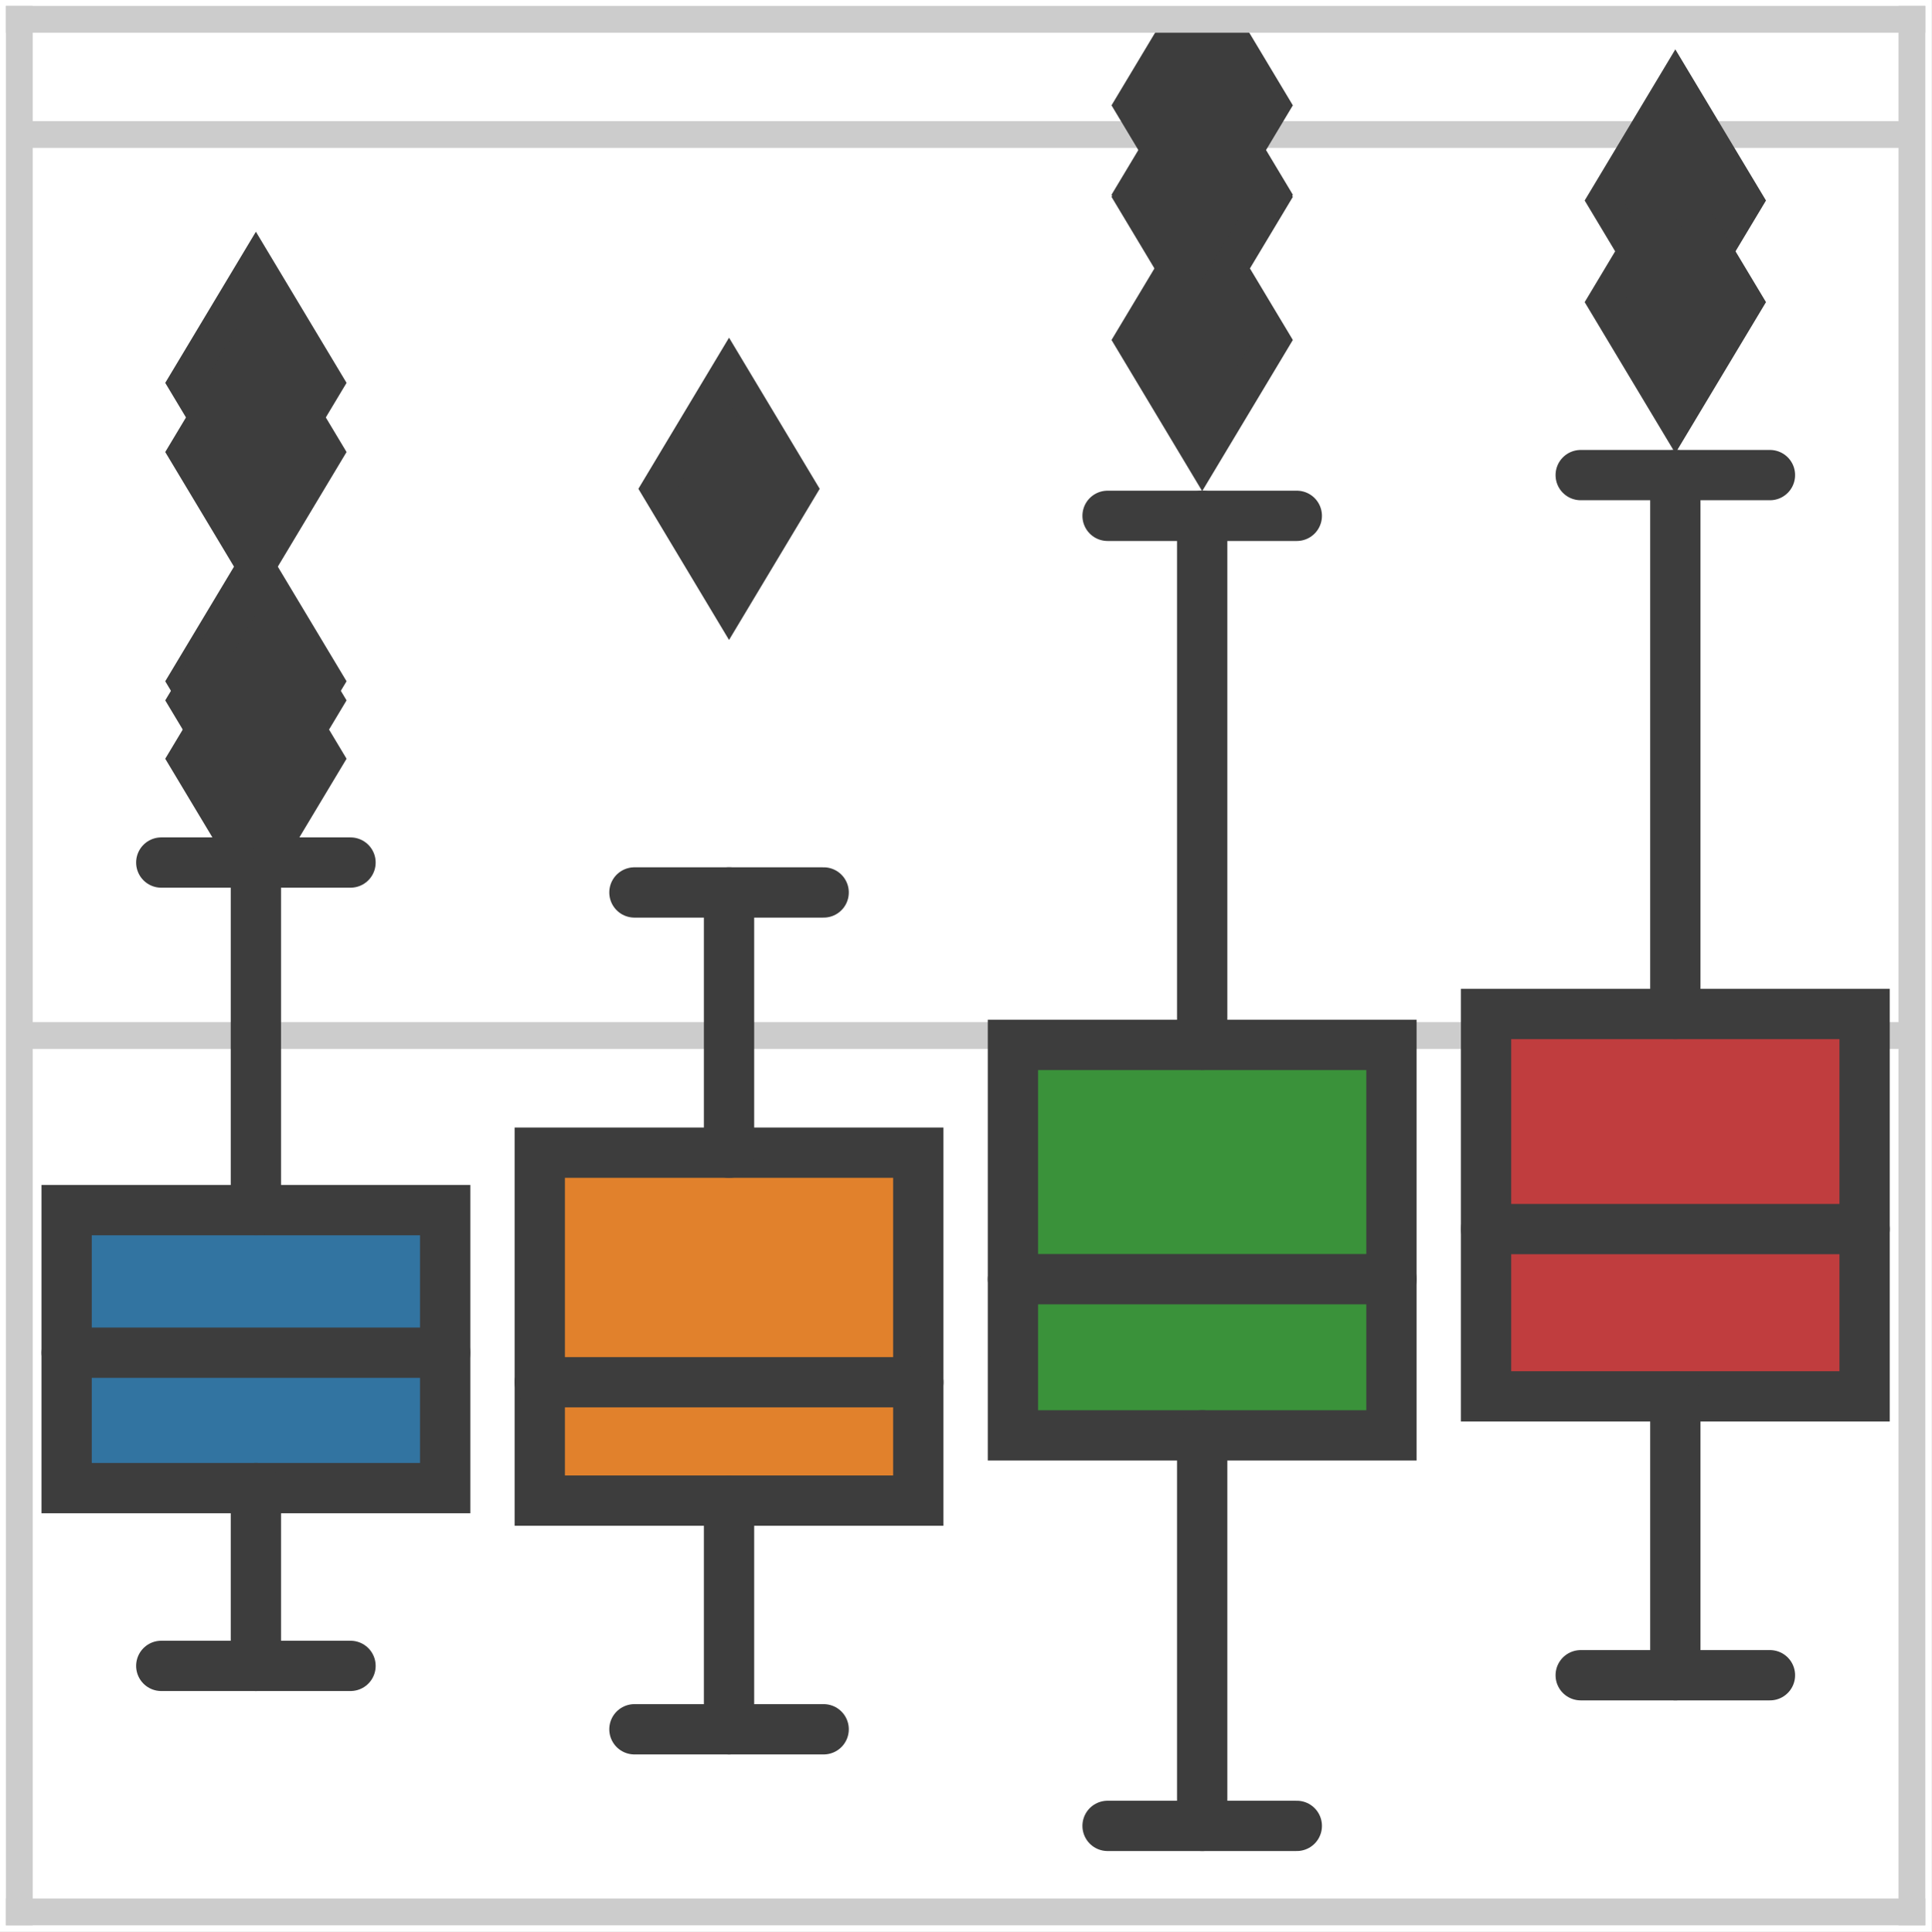
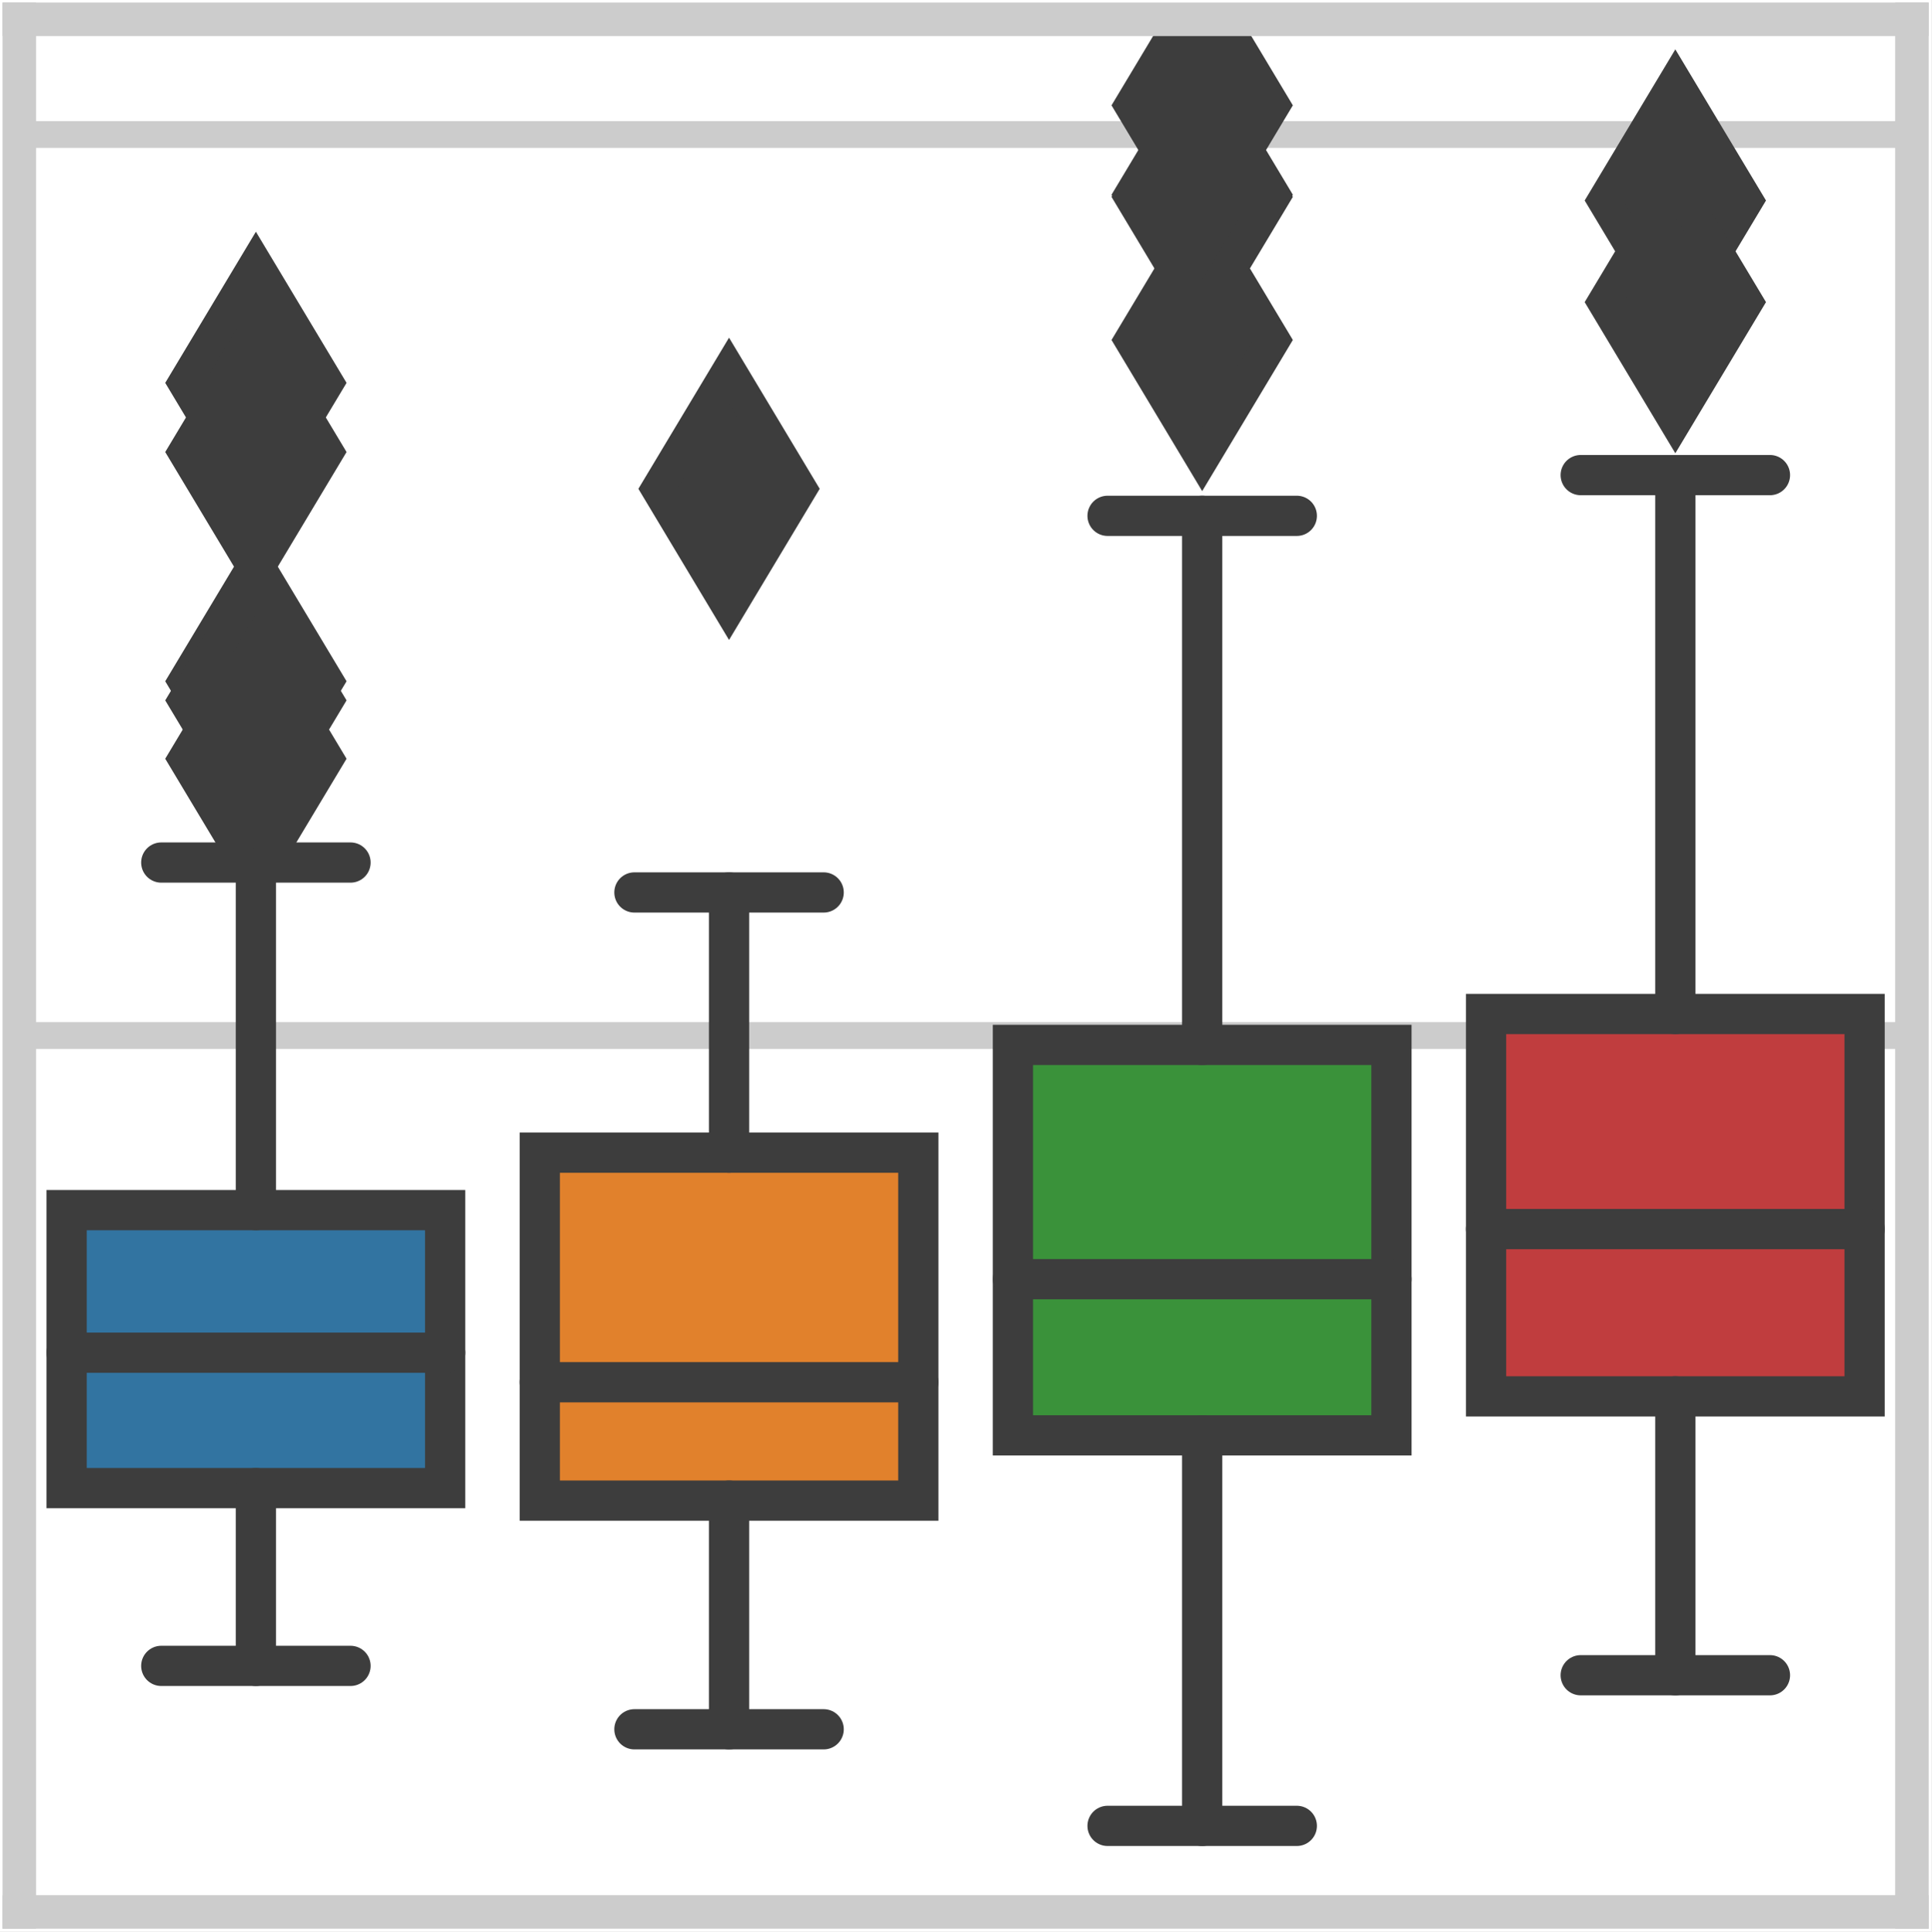
<svg xmlns="http://www.w3.org/2000/svg" xmlns:xlink="http://www.w3.org/1999/xlink" height="57.6pt" version="1.1" viewBox="0 0 57.6 57.6" width="57.6pt">
  <defs>
    <style type="text/css">
*{stroke-linecap:butt;stroke-linejoin:round;}
  </style>
  </defs>
  <g id="figure_1">
    <g id="patch_1">
      <path d="M 0 57.6  L 57.6 57.6  L 57.6 0  L 0 0  z " style="fill:#ffffff;" />
    </g>
    <g id="axes_1">
      <g id="patch_2">
        <path d="M 0.576 57.024  L 57.024 57.024  L 57.024 0.576  L 0.576 0.576  z " style="fill:#ffffff;" />
      </g>
      <g id="matplotlib.axis_1">
        <g id="xtick_1">
          <g id="text_1">
            <defs>
              <path d="M 25.922 0  L 25.922 63.141  L 2.344 63.141  L 2.344 71.578  L 59.078 71.578  L 59.078 63.141  L 35.406 63.141  L 35.406 0  z " id="ArialMT-84" />
              <path d="M 6.594 0  L 6.594 71.578  L 15.375 71.578  L 15.375 45.906  Q 21.531 53.031 30.906 53.031  Q 36.672 53.031 40.922 50.75  Q 45.172 48.484 47 44.484  Q 48.828 40.484 48.828 32.859  L 48.828 0  L 40.047 0  L 40.047 32.859  Q 40.047 39.453 37.188 42.453  Q 34.328 45.453 29.109 45.453  Q 25.203 45.453 21.75 43.422  Q 18.312 41.406 16.844 37.938  Q 15.375 34.469 15.375 28.375  L 15.375 0  z " id="ArialMT-104" />
              <path d="M 40.578 0  L 40.578 7.625  Q 34.516 -1.172 24.125 -1.172  Q 19.531 -1.172 15.547 0.578  Q 11.578 2.344 9.641 5  Q 7.719 7.672 6.938 11.531  Q 6.391 14.109 6.391 19.734  L 6.391 51.859  L 15.188 51.859  L 15.188 23.094  Q 15.188 16.219 15.719 13.812  Q 16.547 10.359 19.234 8.375  Q 21.922 6.391 25.875 6.391  Q 29.828 6.391 33.297 8.422  Q 36.766 10.453 38.203 13.938  Q 39.656 17.438 39.656 24.078  L 39.656 51.859  L 48.438 51.859  L 48.438 0  z " id="ArialMT-117" />
              <path d="M 6.5 0  L 6.5 51.859  L 14.406 51.859  L 14.406 44  Q 17.438 49.516 20 51.266  Q 22.562 53.031 25.641 53.031  Q 30.078 53.031 34.672 50.203  L 31.641 42.047  Q 28.422 43.953 25.203 43.953  Q 22.312 43.953 20.016 42.219  Q 17.719 40.484 16.75 37.406  Q 15.281 32.719 15.281 27.156  L 15.281 0  z " id="ArialMT-114" />
            </defs>
-             <g style="fill:#262626;" transform="translate(-2.647688 71.18181)scale(0.1 -0.1)">
+             <g style="fill:#262626;" transform="translate(-5.032575 74.14243)scale(0.1232 -0.1232)">
              <use xlink:href="#ArialMT-84" />
              <use x="61.084" xlink:href="#ArialMT-104" />
              <use x="116.699" xlink:href="#ArialMT-117" />
              <use x="172.314" xlink:href="#ArialMT-114" />
            </g>
          </g>
        </g>
        <g id="xtick_2">
          <g id="text_2">
            <defs>
              <path d="M 8.203 0  L 8.203 71.578  L 56.5 71.578  L 56.5 63.141  L 17.672 63.141  L 17.672 40.969  L 51.266 40.969  L 51.266 32.516  L 17.672 32.516  L 17.672 0  z " id="ArialMT-70" />
              <path d="M 6.641 61.469  L 6.641 71.578  L 15.438 71.578  L 15.438 61.469  z M 6.641 0  L 6.641 51.859  L 15.438 51.859  L 15.438 0  z " id="ArialMT-105" />
            </defs>
-             <g style="fill:#262626;" transform="translate(15.91431 71.18181)scale(0.1 -0.1)">
+             <g style="fill:#262626;" transform="translate(14.56183 74.14243)scale(0.1232 -0.1232)">
              <use xlink:href="#ArialMT-70" />
              <use x="61.084" xlink:href="#ArialMT-114" />
              <use x="94.385" xlink:href="#ArialMT-105" />
            </g>
          </g>
        </g>
        <g id="xtick_3">
          <g id="text_3">
            <defs>
              <path d="M 4.5 23  L 13.422 23.781  Q 14.062 18.406 16.375 14.969  Q 18.703 11.531 23.578 9.406  Q 28.469 7.281 34.578 7.281  Q 39.984 7.281 44.141 8.891  Q 48.297 10.5 50.312 13.297  Q 52.344 16.109 52.344 19.438  Q 52.344 22.797 50.391 25.312  Q 48.438 27.828 43.953 29.547  Q 41.062 30.672 31.203 33.031  Q 21.344 35.406 17.391 37.5  Q 12.25 40.188 9.734 44.156  Q 7.234 48.141 7.234 53.078  Q 7.234 58.5 10.297 63.203  Q 13.375 67.922 19.281 70.359  Q 25.203 72.797 32.422 72.797  Q 40.375 72.797 46.453 70.234  Q 52.547 67.672 55.812 62.688  Q 59.078 57.719 59.328 51.422  L 50.25 50.734  Q 49.516 57.516 45.281 60.984  Q 41.062 64.453 32.812 64.453  Q 24.219 64.453 20.281 61.297  Q 16.359 58.156 16.359 53.719  Q 16.359 49.859 19.141 47.359  Q 21.875 44.875 33.422 42.266  Q 44.969 39.656 49.266 37.703  Q 55.516 34.812 58.484 30.391  Q 61.469 25.984 61.469 20.219  Q 61.469 14.5 58.203 9.438  Q 54.938 4.391 48.797 1.578  Q 42.672 -1.219 35.016 -1.219  Q 25.297 -1.219 18.719 1.609  Q 12.156 4.438 8.422 10.125  Q 4.688 15.828 4.5 23  z " id="ArialMT-83" />
              <path d="M 40.438 6.391  Q 35.547 2.25 31.031 0.531  Q 26.516 -1.172 21.344 -1.172  Q 12.797 -1.172 8.203 3  Q 3.609 7.172 3.609 13.672  Q 3.609 17.484 5.344 20.625  Q 7.078 23.781 9.891 25.688  Q 12.703 27.594 16.219 28.562  Q 18.797 29.25 24.031 29.891  Q 34.672 31.156 39.703 32.906  Q 39.75 34.719 39.75 35.203  Q 39.75 40.578 37.25 42.781  Q 33.891 45.75 27.25 45.75  Q 21.047 45.75 18.094 43.578  Q 15.141 41.406 13.719 35.891  L 5.125 37.062  Q 6.297 42.578 8.984 45.969  Q 11.672 49.359 16.75 51.188  Q 21.828 53.031 28.516 53.031  Q 35.156 53.031 39.297 51.469  Q 43.453 49.906 45.406 47.531  Q 47.359 45.172 48.141 41.547  Q 48.578 39.312 48.578 33.453  L 48.578 21.734  Q 48.578 9.469 49.141 6.219  Q 49.703 2.984 51.375 0  L 42.188 0  Q 40.828 2.734 40.438 6.391  z M 39.703 26.031  Q 34.906 24.078 25.344 22.703  Q 19.922 21.922 17.672 20.938  Q 15.438 19.969 14.203 18.094  Q 12.984 16.219 12.984 13.922  Q 12.984 10.406 15.641 8.062  Q 18.312 5.719 23.438 5.719  Q 28.516 5.719 32.469 7.938  Q 36.422 10.156 38.281 14.016  Q 39.703 17 39.703 22.797  z " id="ArialMT-97" />
              <path d="M 25.781 7.859  L 27.047 0.094  Q 23.344 -0.688 20.406 -0.688  Q 15.625 -0.688 12.984 0.828  Q 10.359 2.344 9.281 4.812  Q 8.203 7.281 8.203 15.188  L 8.203 45.016  L 1.766 45.016  L 1.766 51.859  L 8.203 51.859  L 8.203 64.703  L 16.938 69.969  L 16.938 51.859  L 25.781 51.859  L 25.781 45.016  L 16.938 45.016  L 16.938 14.703  Q 16.938 10.938 17.406 9.859  Q 17.875 8.797 18.922 8.156  Q 19.969 7.516 21.922 7.516  Q 23.391 7.516 25.781 7.859  z " id="ArialMT-116" />
            </defs>
-             <g style="fill:#262626;" transform="translate(28.35131 71.18181)scale(0.1 -0.1)">
+             <g style="fill:#262626;" transform="translate(26.61022 74.14243)scale(0.1232 -0.1232)">
              <use xlink:href="#ArialMT-83" />
              <use x="66.699" xlink:href="#ArialMT-97" />
              <use x="122.314" xlink:href="#ArialMT-116" />
            </g>
          </g>
        </g>
        <g id="xtick_4">
          <g id="text_4">
            <defs>
              <path d="M 6.594 0  L 6.594 51.859  L 14.5 51.859  L 14.5 44.484  Q 20.219 53.031 31 53.031  Q 35.688 53.031 39.625 51.344  Q 43.562 49.656 45.516 46.922  Q 47.469 44.188 48.25 40.438  Q 48.734 37.984 48.734 31.891  L 48.734 0  L 39.938 0  L 39.938 31.547  Q 39.938 36.922 38.906 39.578  Q 37.891 42.234 35.281 43.812  Q 32.672 45.406 29.156 45.406  Q 23.531 45.406 19.453 41.844  Q 15.375 38.281 15.375 28.328  L 15.375 0  z " id="ArialMT-110" />
            </defs>
-             <g style="fill:#262626;" transform="translate(41.07191 71.18181)scale(0.1 -0.1)">
+             <g style="fill:#262626;" transform="translate(39.00801 74.14243)scale(0.1232 -0.1232)">
              <use xlink:href="#ArialMT-83" />
              <use x="66.699" xlink:href="#ArialMT-117" />
              <use x="122.314" xlink:href="#ArialMT-110" />
            </g>
          </g>
        </g>
        <g id="text_5">
          <defs>
            <path d="M 40.234 0  L 40.234 6.547  Q 35.297 -1.172 25.734 -1.172  Q 19.531 -1.172 14.328 2.25  Q 9.125 5.672 6.266 11.797  Q 3.422 17.922 3.422 25.875  Q 3.422 33.641 6 39.969  Q 8.594 46.297 13.766 49.656  Q 18.953 53.031 25.344 53.031  Q 30.031 53.031 33.688 51.047  Q 37.359 49.078 39.656 45.906  L 39.656 71.578  L 48.391 71.578  L 48.391 0  z M 12.453 25.875  Q 12.453 15.922 16.641 10.984  Q 20.844 6.062 26.562 6.062  Q 32.328 6.062 36.344 10.766  Q 40.375 15.484 40.375 25.141  Q 40.375 35.797 36.266 40.766  Q 32.172 45.75 26.172 45.75  Q 20.312 45.75 16.375 40.969  Q 12.453 36.188 12.453 25.875  z " id="ArialMT-100" />
            <path d="M 6.203 -19.969  L 5.219 -11.719  Q 8.109 -12.5 10.25 -12.5  Q 13.188 -12.5 14.938 -11.516  Q 16.703 -10.547 17.828 -8.797  Q 18.656 -7.469 20.516 -2.25  Q 20.75 -1.516 21.297 -0.094  L 1.609 51.859  L 11.078 51.859  L 21.875 21.828  Q 23.969 16.109 25.641 9.812  Q 27.156 15.875 29.25 21.625  L 40.328 51.859  L 49.125 51.859  L 29.391 -0.875  Q 26.219 -9.422 24.469 -12.641  Q 22.125 -17 19.094 -19.016  Q 16.062 -21.047 11.859 -21.047  Q 9.328 -21.047 6.203 -19.969  z " id="ArialMT-121" />
          </defs>
-           <g style="fill:#262626;" transform="translate(20.73906 84.32712)scale(0.1 -0.1)">
+           <g style="fill:#262626;" transform="translate(17.9661 90.21112)scale(0.1344 -0.1344)">
            <use xlink:href="#ArialMT-100" />
            <use x="55.615" xlink:href="#ArialMT-97" />
            <use x="111.23" xlink:href="#ArialMT-121" />
          </g>
        </g>
      </g>
      <g id="matplotlib.axis_2">
        <g id="ytick_1">
          <g id="line2d_1">
-             <path clip-path="url(#p268681bd09)" d="M 0.576 30.885  L 57.024 30.885  " style="fill:none;stroke:#cccccc;stroke-linecap:round;stroke-width:0.8;" />
+             <path clip-path="url(#pc2bb175217)" d="M 0.576 30.885  L 57.024 30.885  " style="fill:none;stroke:#cccccc;stroke-linecap:round;stroke-width:0.8;" />
          </g>
          <g id="text_6">
            <defs>
              <path d="M 50.344 8.453  L 50.344 0  L 3.031 0  Q 2.938 3.172 4.047 6.109  Q 5.859 10.938 9.828 15.625  Q 13.812 20.312 21.344 26.469  Q 33.016 36.031 37.109 41.625  Q 41.219 47.219 41.219 52.203  Q 41.219 57.422 37.469 61  Q 33.734 64.594 27.734 64.594  Q 21.391 64.594 17.578 60.781  Q 13.766 56.984 13.719 50.25  L 4.688 51.172  Q 5.609 61.281 11.656 66.578  Q 17.719 71.875 27.938 71.875  Q 38.234 71.875 44.234 66.156  Q 50.25 60.453 50.25 52  Q 50.25 47.703 48.484 43.547  Q 46.734 39.406 42.656 34.812  Q 38.578 30.219 29.109 22.219  Q 21.188 15.578 18.938 13.203  Q 16.703 10.844 15.234 8.453  z " id="ArialMT-50" />
              <path d="M 4.156 18.75  L 13.375 19.531  Q 14.406 12.797 18.141 9.391  Q 21.875 6 27.156 6  Q 33.5 6 37.891 10.781  Q 42.281 15.578 42.281 23.484  Q 42.281 31 38.062 35.344  Q 33.844 39.703 27 39.703  Q 22.75 39.703 19.328 37.766  Q 15.922 35.844 13.969 32.766  L 5.719 33.844  L 12.641 70.609  L 48.25 70.609  L 48.25 62.203  L 19.672 62.203  L 15.828 42.969  Q 22.266 47.469 29.344 47.469  Q 38.719 47.469 45.156 40.969  Q 51.609 34.469 51.609 24.266  Q 51.609 14.547 45.953 7.469  Q 39.062 -1.219 27.156 -1.219  Q 17.391 -1.219 11.203 4.25  Q 5.031 9.719 4.156 18.75  z " id="ArialMT-53" />
            </defs>
-             <g style="fill:#262626;" transform="translate(-17.54587 34.46424)scale(0.1 -0.1)">
+             <g style="fill:#262626;" transform="translate(-21.42615 35.29454)scale(0.1232 -0.1232)">
              <use xlink:href="#ArialMT-50" />
              <use x="55.615" xlink:href="#ArialMT-53" />
            </g>
          </g>
        </g>
        <g id="ytick_2">
          <g id="line2d_2">
-             <path clip-path="url(#p268681bd09)" d="M 0.576 4.012  L 57.024 4.012  " style="fill:none;stroke:#cccccc;stroke-linecap:round;stroke-width:0.8;" />
+             <path clip-path="url(#pc2bb175217)" d="M 0.576 4.012  L 57.024 4.012  " style="fill:none;stroke:#cccccc;stroke-linecap:round;stroke-width:0.8;" />
          </g>
          <g id="text_7">
            <defs>
              <path d="M 4.156 35.297  Q 4.156 48 6.766 55.734  Q 9.375 63.484 14.516 67.672  Q 19.672 71.875 27.484 71.875  Q 33.25 71.875 37.594 69.547  Q 41.938 67.234 44.766 62.859  Q 47.609 58.5 49.219 52.219  Q 50.828 45.953 50.828 35.297  Q 50.828 22.703 48.234 14.969  Q 45.656 7.234 40.5 3  Q 35.359 -1.219 27.484 -1.219  Q 17.141 -1.219 11.234 6.203  Q 4.156 15.141 4.156 35.297  z M 13.188 35.297  Q 13.188 17.672 17.312 11.828  Q 21.438 6 27.484 6  Q 33.547 6 37.672 11.859  Q 41.797 17.719 41.797 35.297  Q 41.797 52.984 37.672 58.781  Q 33.547 64.594 27.391 64.594  Q 21.344 64.594 17.719 59.469  Q 13.188 52.938 13.188 35.297  z " id="ArialMT-48" />
            </defs>
-             <g style="fill:#262626;" transform="translate(-17.54587 7.591404)scale(0.1 -0.1)">
+             <g style="fill:#262626;" transform="translate(-21.42615 8.421711)scale(0.1232 -0.1232)">
              <use xlink:href="#ArialMT-53" />
              <use x="55.615" xlink:href="#ArialMT-48" />
            </g>
          </g>
        </g>
        <g id="text_8">
          <defs>
            <path d="M 3.328 25.922  Q 3.328 40.328 11.328 47.266  Q 18.016 53.031 27.641 53.031  Q 38.328 53.031 45.109 46.016  Q 51.906 39.016 51.906 26.656  Q 51.906 16.656 48.906 10.906  Q 45.906 5.172 40.156 2  Q 34.422 -1.172 27.641 -1.172  Q 16.75 -1.172 10.031 5.812  Q 3.328 12.797 3.328 25.922  z M 12.359 25.922  Q 12.359 15.969 16.703 11.016  Q 21.047 6.062 27.641 6.062  Q 34.188 6.062 38.531 11.031  Q 42.875 16.016 42.875 26.219  Q 42.875 35.844 38.5 40.797  Q 34.125 45.75 27.641 45.75  Q 21.047 45.75 16.703 40.812  Q 12.359 35.891 12.359 25.922  z " id="ArialMT-111" />
            <path d="M 6.391 0  L 6.391 71.578  L 15.188 71.578  L 15.188 0  z " id="ArialMT-108" />
            <path d="M -1.516 -19.875  L -1.516 -13.531  L 56.734 -13.531  L 56.734 -19.875  z " id="ArialMT-95" />
            <path d="M 14.703 0  L 6.547 0  L 6.547 71.578  L 15.328 71.578  L 15.328 46.047  Q 20.906 53.031 29.547 53.031  Q 34.328 53.031 38.594 51.094  Q 42.875 49.172 45.625 45.672  Q 48.391 42.188 49.953 37.25  Q 51.516 32.328 51.516 26.703  Q 51.516 13.375 44.922 6.094  Q 38.328 -1.172 29.109 -1.172  Q 19.922 -1.172 14.703 6.5  z M 14.594 26.312  Q 14.594 17 17.141 12.844  Q 21.297 6.062 28.375 6.062  Q 34.125 6.062 38.328 11.062  Q 42.531 16.062 42.531 25.984  Q 42.531 36.141 38.5 40.969  Q 34.469 45.797 28.766 45.797  Q 23 45.797 18.797 40.797  Q 14.594 35.797 14.594 26.312  z " id="ArialMT-98" />
          </defs>
-           <g style="fill:#262626;" transform="translate(-23.53337 47.14375)rotate(-90)scale(0.1 -0.1)">
+           <g style="fill:#262626;" transform="translate(-28.09735 53.454)rotate(-90)scale(0.1344 -0.1344)">
            <use xlink:href="#ArialMT-116" />
            <use x="27.783" xlink:href="#ArialMT-111" />
            <use x="83.398" xlink:href="#ArialMT-116" />
            <use x="111.182" xlink:href="#ArialMT-97" />
            <use x="166.797" xlink:href="#ArialMT-108" />
            <use x="189.014" xlink:href="#ArialMT-95" />
            <use x="244.629" xlink:href="#ArialMT-98" />
            <use x="300.244" xlink:href="#ArialMT-105" />
            <use x="322.461" xlink:href="#ArialMT-108" />
            <use x="344.678" xlink:href="#ArialMT-108" />
          </g>
        </g>
      </g>
      <g id="patch_3">
-         <path clip-path="url(#p268681bd09)" d="M 1.987 44.384  L 13.277 44.384  L 13.277 36.093  L 1.987 36.093  L 1.987 44.384  z " style="fill:#3274a1;stroke:#3d3d3d;stroke-linejoin:miter;stroke-width:1.5;" />
+         <path clip-path="url(#pc2bb175217)" d="M 1.987 44.384  L 13.277 44.384  L 13.277 36.093  L 1.987 36.093  L 1.987 44.384  z " style="fill:#3274a1;stroke:#3d3d3d;stroke-linejoin:miter;stroke-width:1.2;" />
      </g>
      <g id="patch_4">
-         <path clip-path="url(#p268681bd09)" d="M 16.099 44.757  L 27.389 44.757  L 27.389 34.379  L 16.099 34.379  L 16.099 44.757  z " style="fill:#e1812c;stroke:#3d3d3d;stroke-linejoin:miter;stroke-width:1.5;" />
+         <path clip-path="url(#pc2bb175217)" d="M 16.099 44.757  L 27.389 44.757  L 27.389 34.379  L 16.099 34.379  L 16.099 44.757  z " style="fill:#e1812c;stroke:#3d3d3d;stroke-linejoin:miter;stroke-width:1.2;" />
      </g>
      <g id="patch_5">
-         <path clip-path="url(#p268681bd09)" d="M 30.211 42.811  L 41.501 42.811  L 41.501 31.165  L 30.211 31.165  L 30.211 42.811  z " style="fill:#3a923a;stroke:#3d3d3d;stroke-linejoin:miter;stroke-width:1.5;" />
+         <path clip-path="url(#pc2bb175217)" d="M 30.211 42.811  L 41.501 42.811  L 41.501 31.165  L 30.211 31.165  L 30.211 42.811  z " style="fill:#3a923a;stroke:#3d3d3d;stroke-linejoin:miter;stroke-width:1.2;" />
      </g>
      <g id="patch_6">
-         <path clip-path="url(#p268681bd09)" d="M 44.323 41.648  L 55.613 41.648  L 55.613 30.243  L 44.323 30.243  L 44.323 41.648  z " style="fill:#c03d3e;stroke:#3d3d3d;stroke-linejoin:miter;stroke-width:1.5;" />
+         <path clip-path="url(#pc2bb175217)" d="M 44.323 41.648  L 55.613 41.648  L 55.613 30.243  L 44.323 30.243  L 44.323 41.648  z " style="fill:#c03d3e;stroke:#3d3d3d;stroke-linejoin:miter;stroke-width:1.2;" />
      </g>
      <g id="line2d_3">
-         <path clip-path="url(#p268681bd09)" d="M 7.632 44.384  L 7.632 49.686  " style="fill:none;stroke:#3d3d3d;stroke-linecap:round;stroke-width:1.5;" />
+         <path clip-path="url(#pc2bb175217)" d="M 7.632 44.384  L 7.632 49.686  " style="fill:none;stroke:#3d3d3d;stroke-linecap:round;stroke-width:1.2;" />
      </g>
      <g id="line2d_4">
-         <path clip-path="url(#p268681bd09)" d="M 7.632 36.093  L 7.632 25.726  " style="fill:none;stroke:#3d3d3d;stroke-linecap:round;stroke-width:1.5;" />
+         <path clip-path="url(#pc2bb175217)" d="M 7.632 36.093  L 7.632 25.726  " style="fill:none;stroke:#3d3d3d;stroke-linecap:round;stroke-width:1.2;" />
      </g>
      <g id="line2d_5">
-         <path clip-path="url(#p268681bd09)" d="M 4.81 49.686  L 10.454 49.686  " style="fill:none;stroke:#3d3d3d;stroke-linecap:round;stroke-width:1.5;" />
+         <path clip-path="url(#pc2bb175217)" d="M 4.81 49.686  L 10.454 49.686  " style="fill:none;stroke:#3d3d3d;stroke-linecap:round;stroke-width:1.2;" />
      </g>
      <g id="line2d_6">
-         <path clip-path="url(#p268681bd09)" d="M 4.81 25.726  L 10.454 25.726  " style="fill:none;stroke:#3d3d3d;stroke-linecap:round;stroke-width:1.5;" />
+         <path clip-path="url(#pc2bb175217)" d="M 4.81 25.726  L 10.454 25.726  " style="fill:none;stroke:#3d3d3d;stroke-linecap:round;stroke-width:1.2;" />
      </g>
      <g id="line2d_7">
        <defs>
-           <path d="M 0 3.536  L 2.121 0  L 0 -3.536  L -2.121 0  z " id="mf059267b90" style="stroke:#3d3d3d;stroke-linejoin:miter;" />
+           <path d="M 0 3.536  L 2.121 0  L 0 -3.536  L -2.121 0  z " id="mc1ed8e121a" style="stroke:#3d3d3d;stroke-linejoin:miter;" />
        </defs>
-         <g clip-path="url(#p268681bd09)">
-           <use style="fill:#3d3d3d;stroke:#3d3d3d;stroke-linejoin:miter;" x="7.632" xlink:href="#mf059267b90" y="22.63" />
-           <use style="fill:#3d3d3d;stroke:#3d3d3d;stroke-linejoin:miter;" x="7.632" xlink:href="#mf059267b90" y="20.319" />
-           <use style="fill:#3d3d3d;stroke:#3d3d3d;stroke-linejoin:miter;" x="7.632" xlink:href="#mf059267b90" y="20.889" />
-           <use style="fill:#3d3d3d;stroke:#3d3d3d;stroke-linejoin:miter;" x="7.632" xlink:href="#mf059267b90" y="13.482" />
-           <use style="fill:#3d3d3d;stroke:#3d3d3d;stroke-linejoin:miter;" x="7.632" xlink:href="#mf059267b90" y="11.419" />
+         <g clip-path="url(#pc2bb175217)">
+           <use style="fill:#3d3d3d;stroke:#3d3d3d;stroke-linejoin:miter;" x="7.632" xlink:href="#mc1ed8e121a" y="22.63" />
+           <use style="fill:#3d3d3d;stroke:#3d3d3d;stroke-linejoin:miter;" x="7.632" xlink:href="#mc1ed8e121a" y="20.319" />
+           <use style="fill:#3d3d3d;stroke:#3d3d3d;stroke-linejoin:miter;" x="7.632" xlink:href="#mc1ed8e121a" y="20.889" />
+           <use style="fill:#3d3d3d;stroke:#3d3d3d;stroke-linejoin:miter;" x="7.632" xlink:href="#mc1ed8e121a" y="13.482" />
+           <use style="fill:#3d3d3d;stroke:#3d3d3d;stroke-linejoin:miter;" x="7.632" xlink:href="#mc1ed8e121a" y="11.419" />
        </g>
      </g>
      <g id="line2d_8">
-         <path clip-path="url(#p268681bd09)" d="M 21.744 44.757  L 21.744 51.577  " style="fill:none;stroke:#3d3d3d;stroke-linecap:round;stroke-width:1.5;" />
+         <path clip-path="url(#pc2bb175217)" d="M 21.744 44.757  L 21.744 51.577  " style="fill:none;stroke:#3d3d3d;stroke-linecap:round;stroke-width:1.2;" />
      </g>
      <g id="line2d_9">
-         <path clip-path="url(#p268681bd09)" d="M 21.744 34.379  L 21.744 26.618  " style="fill:none;stroke:#3d3d3d;stroke-linecap:round;stroke-width:1.5;" />
+         <path clip-path="url(#pc2bb175217)" d="M 21.744 34.379  L 21.744 26.618  " style="fill:none;stroke:#3d3d3d;stroke-linecap:round;stroke-width:1.2;" />
      </g>
      <g id="line2d_10">
-         <path clip-path="url(#p268681bd09)" d="M 18.922 51.577  L 24.566 51.577  " style="fill:none;stroke:#3d3d3d;stroke-linecap:round;stroke-width:1.5;" />
+         <path clip-path="url(#pc2bb175217)" d="M 18.922 51.577  L 24.566 51.577  " style="fill:none;stroke:#3d3d3d;stroke-linecap:round;stroke-width:1.2;" />
      </g>
      <g id="line2d_11">
-         <path clip-path="url(#p268681bd09)" d="M 18.922 26.618  L 24.566 26.618  " style="fill:none;stroke:#3d3d3d;stroke-linecap:round;stroke-width:1.5;" />
+         <path clip-path="url(#pc2bb175217)" d="M 18.922 26.618  L 24.566 26.618  " style="fill:none;stroke:#3d3d3d;stroke-linecap:round;stroke-width:1.2;" />
      </g>
      <g id="line2d_12">
-         <g clip-path="url(#p268681bd09)">
-           <use style="fill:#3d3d3d;stroke:#3d3d3d;stroke-linejoin:miter;" x="21.744" xlink:href="#mf059267b90" y="14.579" />
+         <g clip-path="url(#pc2bb175217)">
+           <use style="fill:#3d3d3d;stroke:#3d3d3d;stroke-linejoin:miter;" x="21.744" xlink:href="#mc1ed8e121a" y="14.579" />
        </g>
      </g>
      <g id="line2d_13">
-         <path clip-path="url(#p268681bd09)" d="M 35.856 42.811  L 35.856 54.458  " style="fill:none;stroke:#3d3d3d;stroke-linecap:round;stroke-width:1.5;" />
+         <path clip-path="url(#pc2bb175217)" d="M 35.856 42.811  L 35.856 54.458  " style="fill:none;stroke:#3d3d3d;stroke-linecap:round;stroke-width:1.2;" />
      </g>
      <g id="line2d_14">
-         <path clip-path="url(#p268681bd09)" d="M 35.856 31.165  L 35.856 15.385  " style="fill:none;stroke:#3d3d3d;stroke-linecap:round;stroke-width:1.5;" />
+         <path clip-path="url(#pc2bb175217)" d="M 35.856 31.165  L 35.856 15.385  " style="fill:none;stroke:#3d3d3d;stroke-linecap:round;stroke-width:1.2;" />
      </g>
      <g id="line2d_15">
-         <path clip-path="url(#p268681bd09)" d="M 33.034 54.458  L 38.678 54.458  " style="fill:none;stroke:#3d3d3d;stroke-linecap:round;stroke-width:1.5;" />
+         <path clip-path="url(#pc2bb175217)" d="M 33.034 54.458  L 38.678 54.458  " style="fill:none;stroke:#3d3d3d;stroke-linecap:round;stroke-width:1.2;" />
      </g>
      <g id="line2d_16">
-         <path clip-path="url(#p268681bd09)" d="M 33.034 15.385  L 38.678 15.385  " style="fill:none;stroke:#3d3d3d;stroke-linecap:round;stroke-width:1.5;" />
+         <path clip-path="url(#pc2bb175217)" d="M 33.034 15.385  L 38.678 15.385  " style="fill:none;stroke:#3d3d3d;stroke-linecap:round;stroke-width:1.2;" />
      </g>
      <g id="line2d_17">
-         <g clip-path="url(#p268681bd09)">
-           <use style="fill:#3d3d3d;stroke:#3d3d3d;stroke-linejoin:miter;" x="35.856" xlink:href="#mf059267b90" y="5.872" />
-           <use style="fill:#3d3d3d;stroke:#3d3d3d;stroke-linejoin:miter;" x="35.856" xlink:href="#mf059267b90" y="10.14" />
-           <use style="fill:#3d3d3d;stroke:#3d3d3d;stroke-linejoin:miter;" x="35.856" xlink:href="#mf059267b90" y="3.142" />
-           <use style="fill:#3d3d3d;stroke:#3d3d3d;stroke-linejoin:miter;" x="35.856" xlink:href="#mf059267b90" y="5.808" />
+         <g clip-path="url(#pc2bb175217)">
+           <use style="fill:#3d3d3d;stroke:#3d3d3d;stroke-linejoin:miter;" x="35.856" xlink:href="#mc1ed8e121a" y="5.872" />
+           <use style="fill:#3d3d3d;stroke:#3d3d3d;stroke-linejoin:miter;" x="35.856" xlink:href="#mc1ed8e121a" y="10.14" />
+           <use style="fill:#3d3d3d;stroke:#3d3d3d;stroke-linejoin:miter;" x="35.856" xlink:href="#mc1ed8e121a" y="3.142" />
+           <use style="fill:#3d3d3d;stroke:#3d3d3d;stroke-linejoin:miter;" x="35.856" xlink:href="#mc1ed8e121a" y="5.808" />
        </g>
      </g>
      <g id="line2d_18">
-         <path clip-path="url(#p268681bd09)" d="M 49.968 41.648  L 49.968 49.965  " style="fill:none;stroke:#3d3d3d;stroke-linecap:round;stroke-width:1.5;" />
+         <path clip-path="url(#pc2bb175217)" d="M 49.968 41.648  L 49.968 49.965  " style="fill:none;stroke:#3d3d3d;stroke-linecap:round;stroke-width:1.2;" />
      </g>
      <g id="line2d_19">
-         <path clip-path="url(#p268681bd09)" d="M 49.968 30.243  L 49.968 14.17  " style="fill:none;stroke:#3d3d3d;stroke-linecap:round;stroke-width:1.5;" />
+         <path clip-path="url(#pc2bb175217)" d="M 49.968 30.243  L 49.968 14.17  " style="fill:none;stroke:#3d3d3d;stroke-linecap:round;stroke-width:1.2;" />
      </g>
      <g id="line2d_20">
-         <path clip-path="url(#p268681bd09)" d="M 47.146 49.965  L 52.79 49.965  " style="fill:none;stroke:#3d3d3d;stroke-linecap:round;stroke-width:1.5;" />
+         <path clip-path="url(#pc2bb175217)" d="M 47.146 49.965  L 52.79 49.965  " style="fill:none;stroke:#3d3d3d;stroke-linecap:round;stroke-width:1.2;" />
      </g>
      <g id="line2d_21">
-         <path clip-path="url(#p268681bd09)" d="M 47.146 14.17  L 52.79 14.17  " style="fill:none;stroke:#3d3d3d;stroke-linecap:round;stroke-width:1.5;" />
+         <path clip-path="url(#pc2bb175217)" d="M 47.146 14.17  L 52.79 14.17  " style="fill:none;stroke:#3d3d3d;stroke-linecap:round;stroke-width:1.2;" />
      </g>
      <g id="line2d_22">
-         <g clip-path="url(#p268681bd09)">
-           <use style="fill:#3d3d3d;stroke:#3d3d3d;stroke-linejoin:miter;" x="49.968" xlink:href="#mf059267b90" y="5.98" />
-           <use style="fill:#3d3d3d;stroke:#3d3d3d;stroke-linejoin:miter;" x="49.968" xlink:href="#mf059267b90" y="9.011" />
+         <g clip-path="url(#pc2bb175217)">
+           <use style="fill:#3d3d3d;stroke:#3d3d3d;stroke-linejoin:miter;" x="49.968" xlink:href="#mc1ed8e121a" y="5.98" />
+           <use style="fill:#3d3d3d;stroke:#3d3d3d;stroke-linejoin:miter;" x="49.968" xlink:href="#mc1ed8e121a" y="9.011" />
        </g>
      </g>
      <g id="line2d_23">
-         <path clip-path="url(#p268681bd09)" d="M 1.987 40.345  L 13.277 40.345  " style="fill:none;stroke:#3d3d3d;stroke-linecap:round;stroke-width:1.5;" />
+         <path clip-path="url(#pc2bb175217)" d="M 1.987 40.345  L 13.277 40.345  " style="fill:none;stroke:#3d3d3d;stroke-linecap:round;stroke-width:1.2;" />
      </g>
      <g id="line2d_24">
-         <path clip-path="url(#p268681bd09)" d="M 16.099 41.226  L 27.389 41.226  " style="fill:none;stroke:#3d3d3d;stroke-linecap:round;stroke-width:1.5;" />
+         <path clip-path="url(#pc2bb175217)" d="M 16.099 41.226  L 27.389 41.226  " style="fill:none;stroke:#3d3d3d;stroke-linecap:round;stroke-width:1.2;" />
      </g>
      <g id="line2d_25">
-         <path clip-path="url(#p268681bd09)" d="M 30.211 38.152  L 41.501 38.152  " style="fill:none;stroke:#3d3d3d;stroke-linecap:round;stroke-width:1.5;" />
+         <path clip-path="url(#pc2bb175217)" d="M 30.211 38.152  L 41.501 38.152  " style="fill:none;stroke:#3d3d3d;stroke-linecap:round;stroke-width:1.2;" />
      </g>
      <g id="line2d_26">
-         <path clip-path="url(#p268681bd09)" d="M 44.323 36.658  L 55.613 36.658  " style="fill:none;stroke:#3d3d3d;stroke-linecap:round;stroke-width:1.5;" />
+         <path clip-path="url(#pc2bb175217)" d="M 44.323 36.658  L 55.613 36.658  " style="fill:none;stroke:#3d3d3d;stroke-linecap:round;stroke-width:1.2;" />
      </g>
      <g id="patch_7">
-         <path d="M 0.576 57.024  L 0.576 0.576  " style="fill:none;stroke:#cccccc;stroke-linecap:square;stroke-linejoin:miter;stroke-width:0.8;" />
+         <path d="M 0.576 57.024  L 0.576 0.576  " style="fill:none;stroke:#cccccc;stroke-linecap:square;stroke-linejoin:miter;" />
      </g>
      <g id="patch_8">
-         <path d="M 57.024 57.024  L 57.024 0.576  " style="fill:none;stroke:#cccccc;stroke-linecap:square;stroke-linejoin:miter;stroke-width:0.8;" />
+         <path d="M 57.024 57.024  L 57.024 0.576  " style="fill:none;stroke:#cccccc;stroke-linecap:square;stroke-linejoin:miter;" />
      </g>
      <g id="patch_9">
-         <path d="M 0.576 57.024  L 57.024 57.024  " style="fill:none;stroke:#cccccc;stroke-linecap:square;stroke-linejoin:miter;stroke-width:0.8;" />
+         <path d="M 0.576 57.024  L 57.024 57.024  " style="fill:none;stroke:#cccccc;stroke-linecap:square;stroke-linejoin:miter;" />
      </g>
      <g id="patch_10">
-         <path d="M 0.576 0.576  L 57.024 0.576  " style="fill:none;stroke:#cccccc;stroke-linecap:square;stroke-linejoin:miter;stroke-width:0.8;" />
+         <path d="M 0.576 0.576  L 57.024 0.576  " style="fill:none;stroke:#cccccc;stroke-linecap:square;stroke-linejoin:miter;" />
      </g>
    </g>
  </g>
  <defs>
-     <clipPath id="p268681bd09">
+     <clipPath id="pc2bb175217">
      <rect height="56.448" width="56.448" x="0.576" y="0.576" />
    </clipPath>
  </defs>
</svg>
